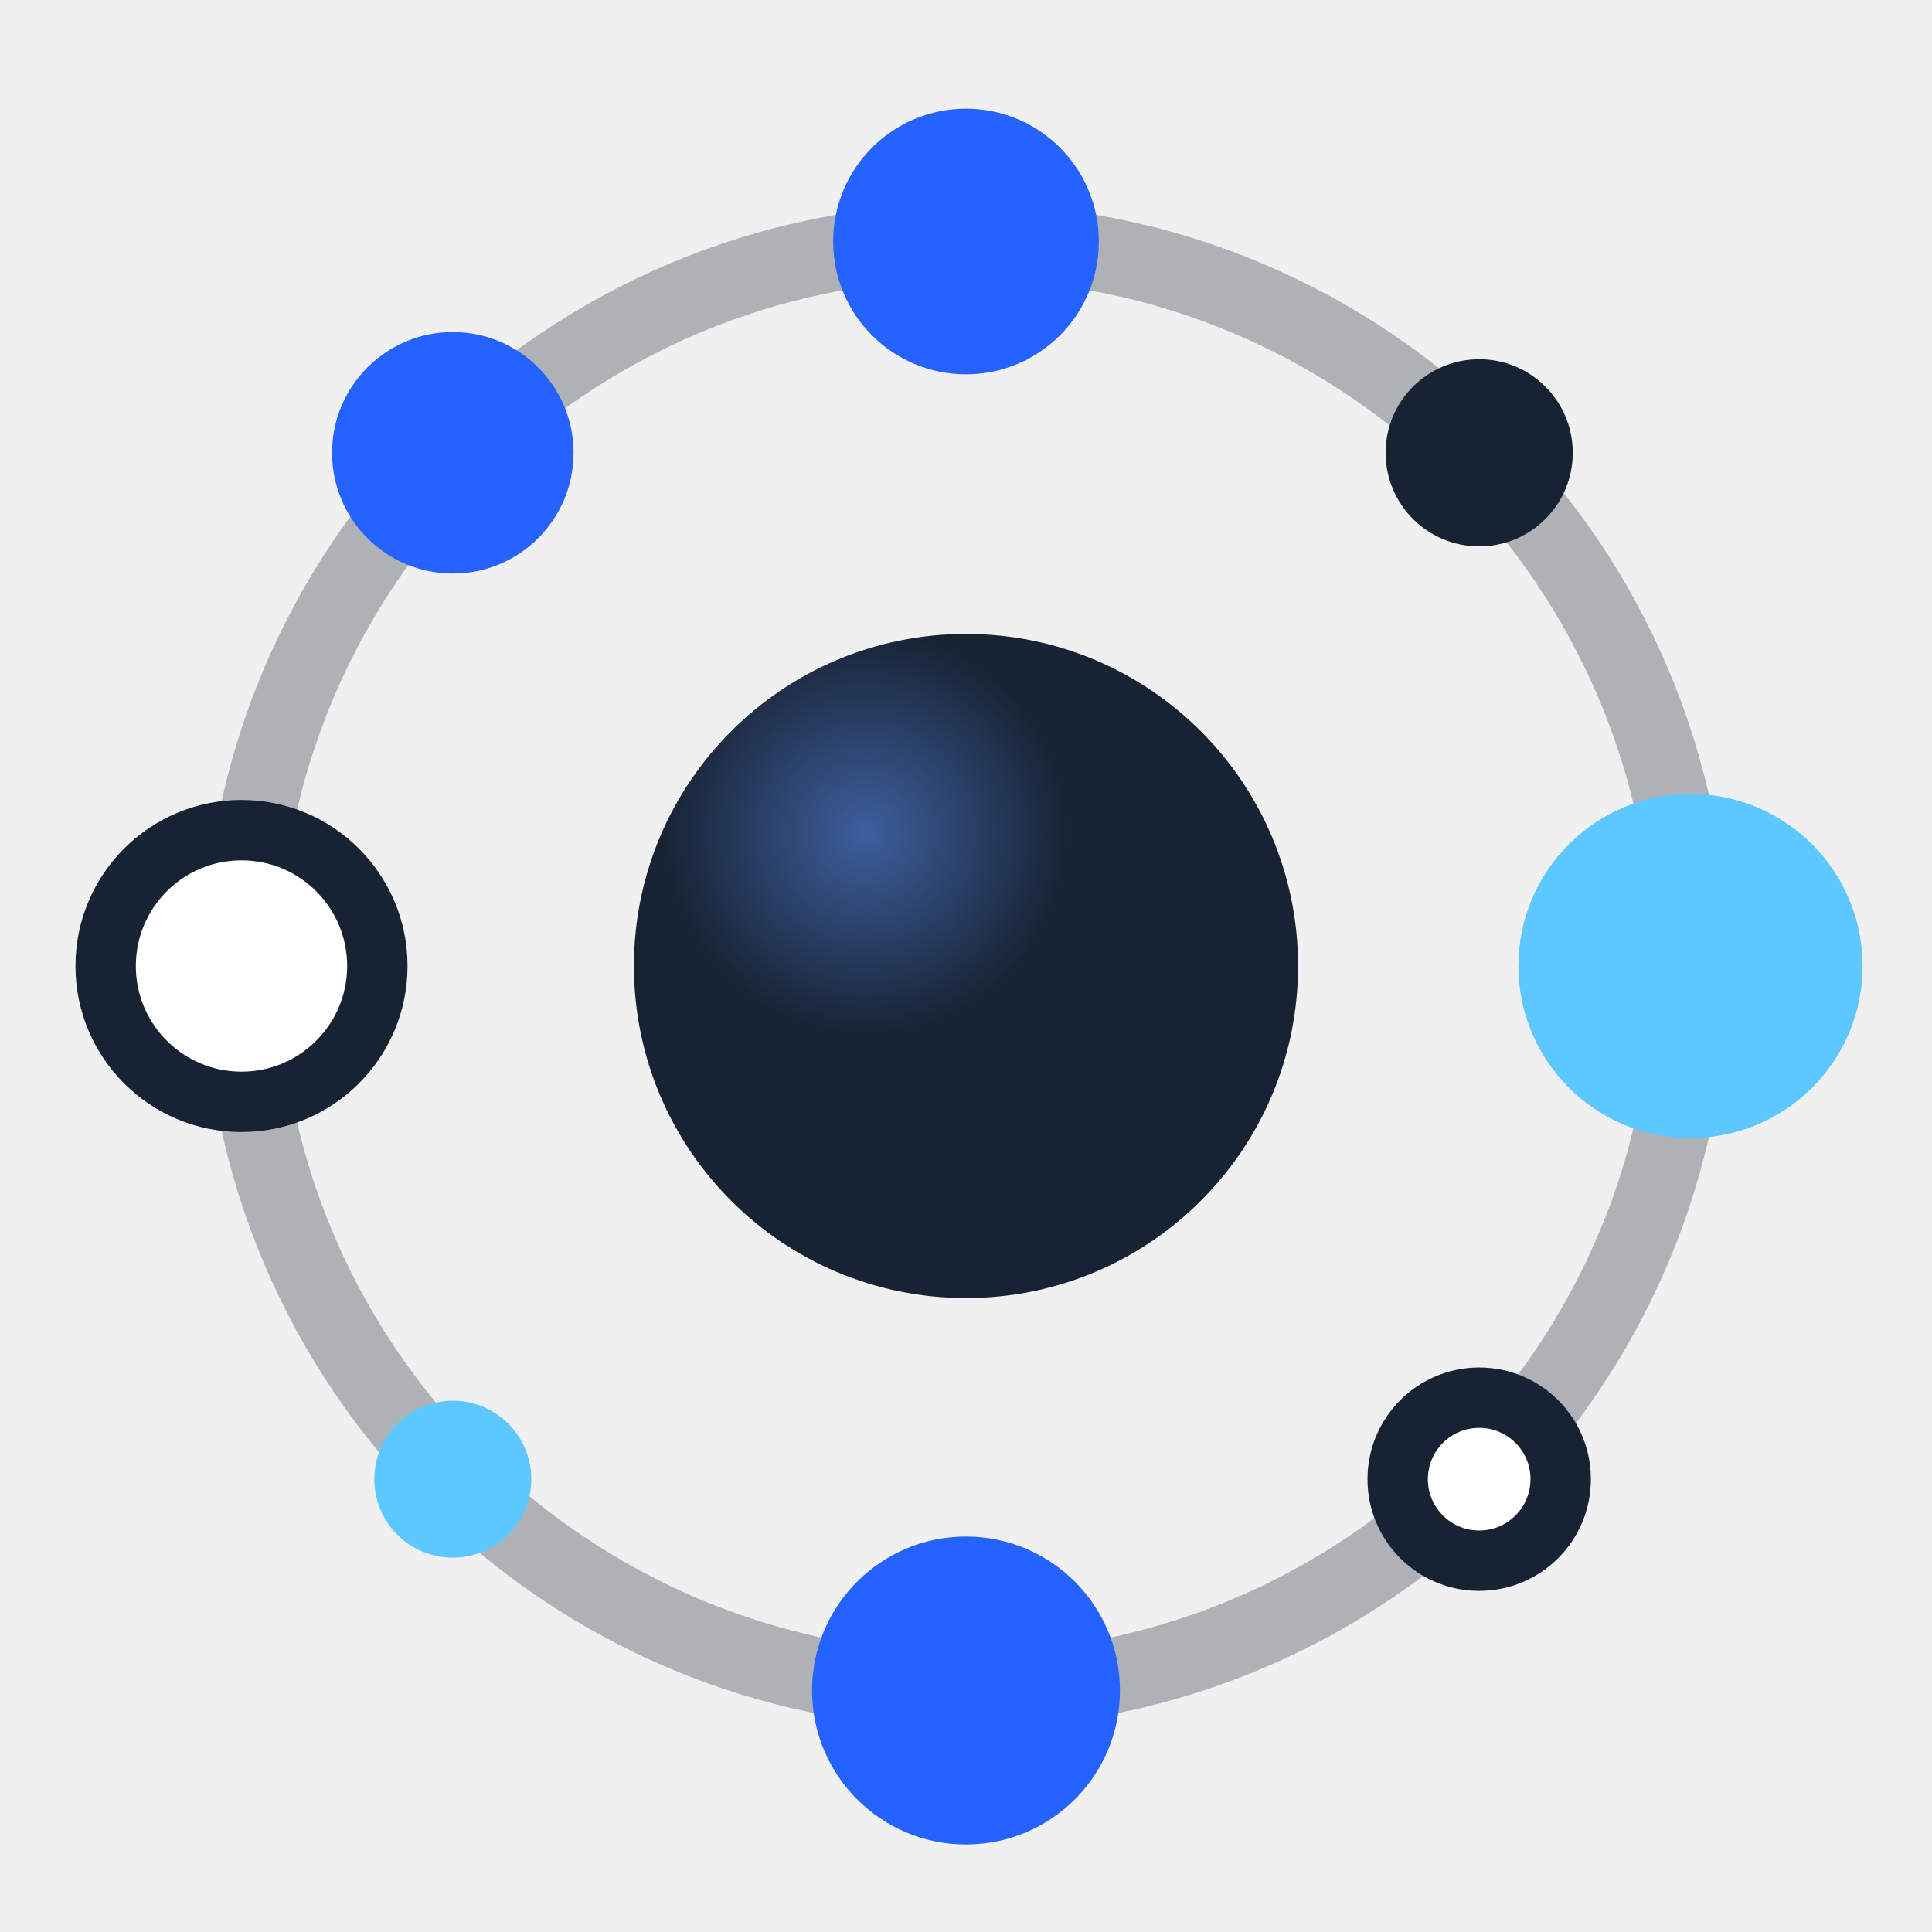
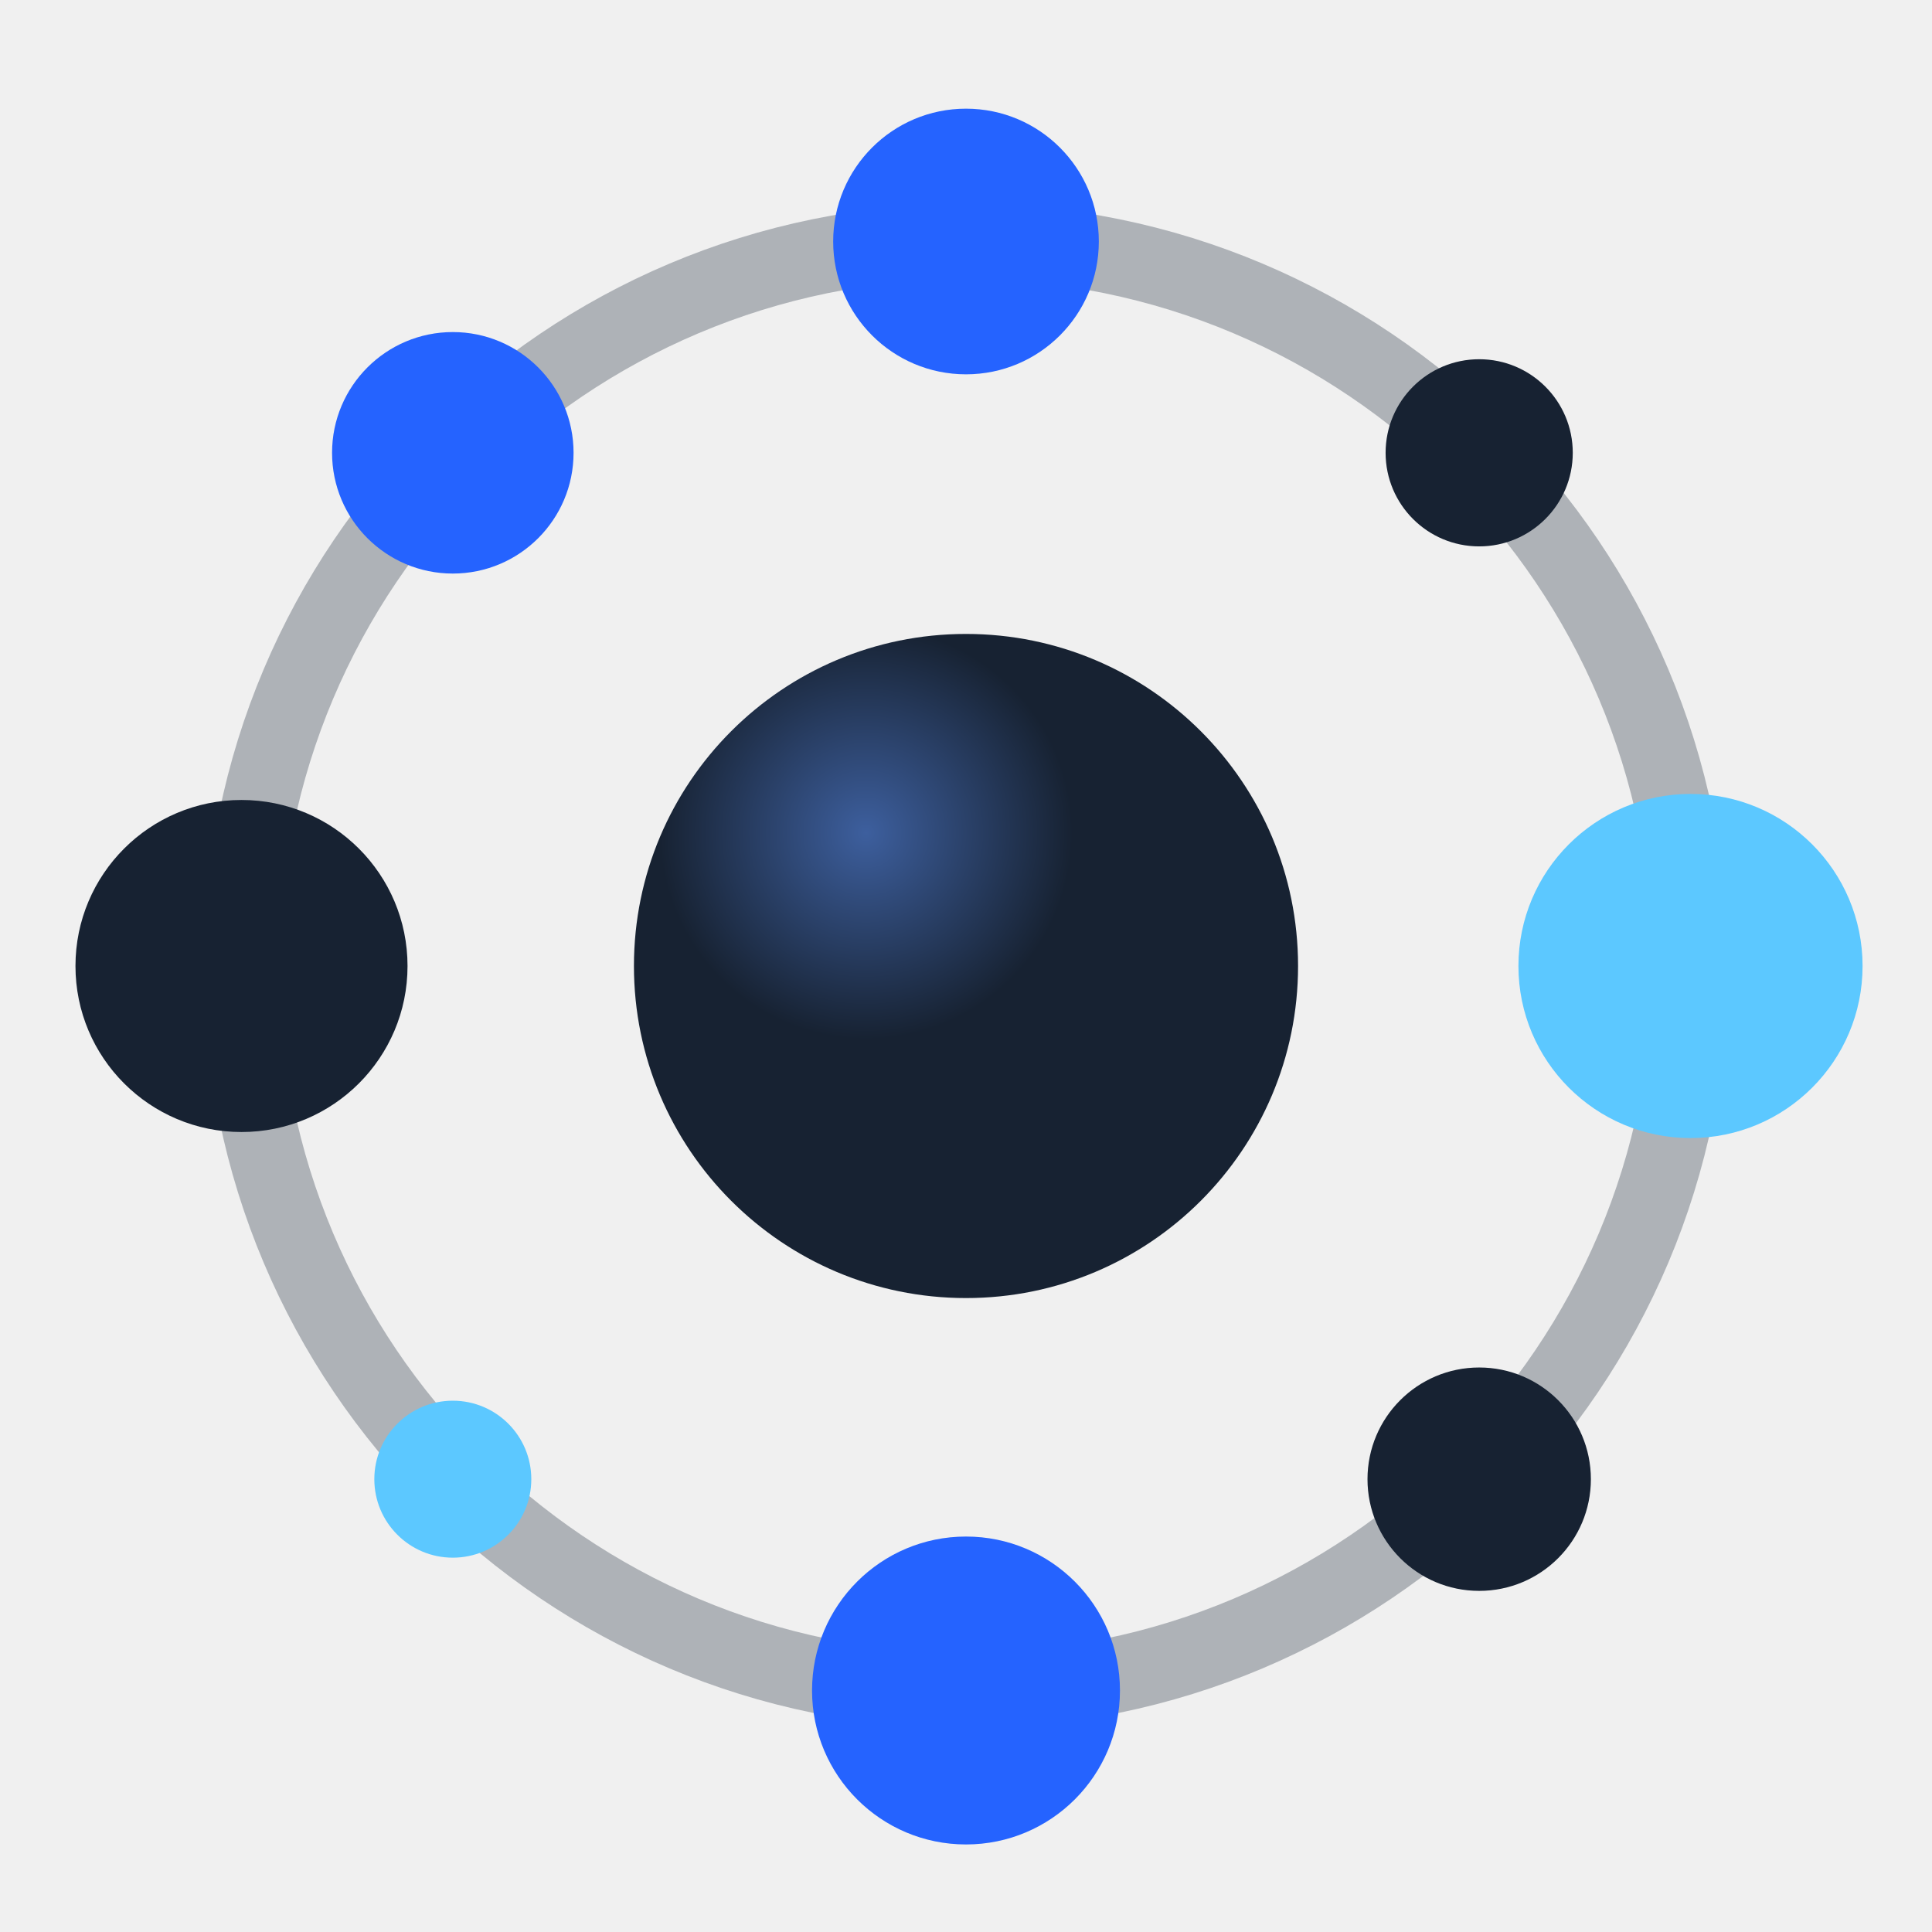
<svg xmlns="http://www.w3.org/2000/svg" viewBox="0 0 64 64">
  <defs>
    <radialGradient id="g" cx=".35" cy=".3">
      <stop offset="0" stop-color="#3d5f9e" />
      <stop offset=".62" stop-color="#172232" />
    </radialGradient>
  </defs>
  <circle cx="32" cy="32" r="24" fill="none" stroke="#172232" stroke-opacity=".3" stroke-width="2.5" />
  <circle cx="32" cy="32" r="11" fill="url(#g)" />
  <circle cx="32.0" cy="8.0" r="4.4" fill="#2563ff" />
  <circle cx="49.0" cy="15.0" r="3.1" fill="#172232" />
  <circle cx="56.0" cy="32.0" r="5.7" fill="#5cc8ff" />
-   <circle cx="49.0" cy="49.0" r="2.7" fill="#fff" stroke="#172232" stroke-width="2" />
+   <circle cx="49.0" cy="49.0" r="3.7" fill="#172232" />
  <circle cx="32.0" cy="56.0" r="5.1" fill="#2563ff" />
  <circle cx="15.0" cy="49.0" r="2.6" fill="#5cc8ff" />
-   <circle cx="8.0" cy="32.0" r="4.5" fill="#fff" stroke="#172232" stroke-width="2" />
+   <circle cx="8.0" cy="32.0" r="5.5" fill="#172232" />
  <circle cx="15.0" cy="15.0" r="4.0" fill="#2563ff" />
</svg>
